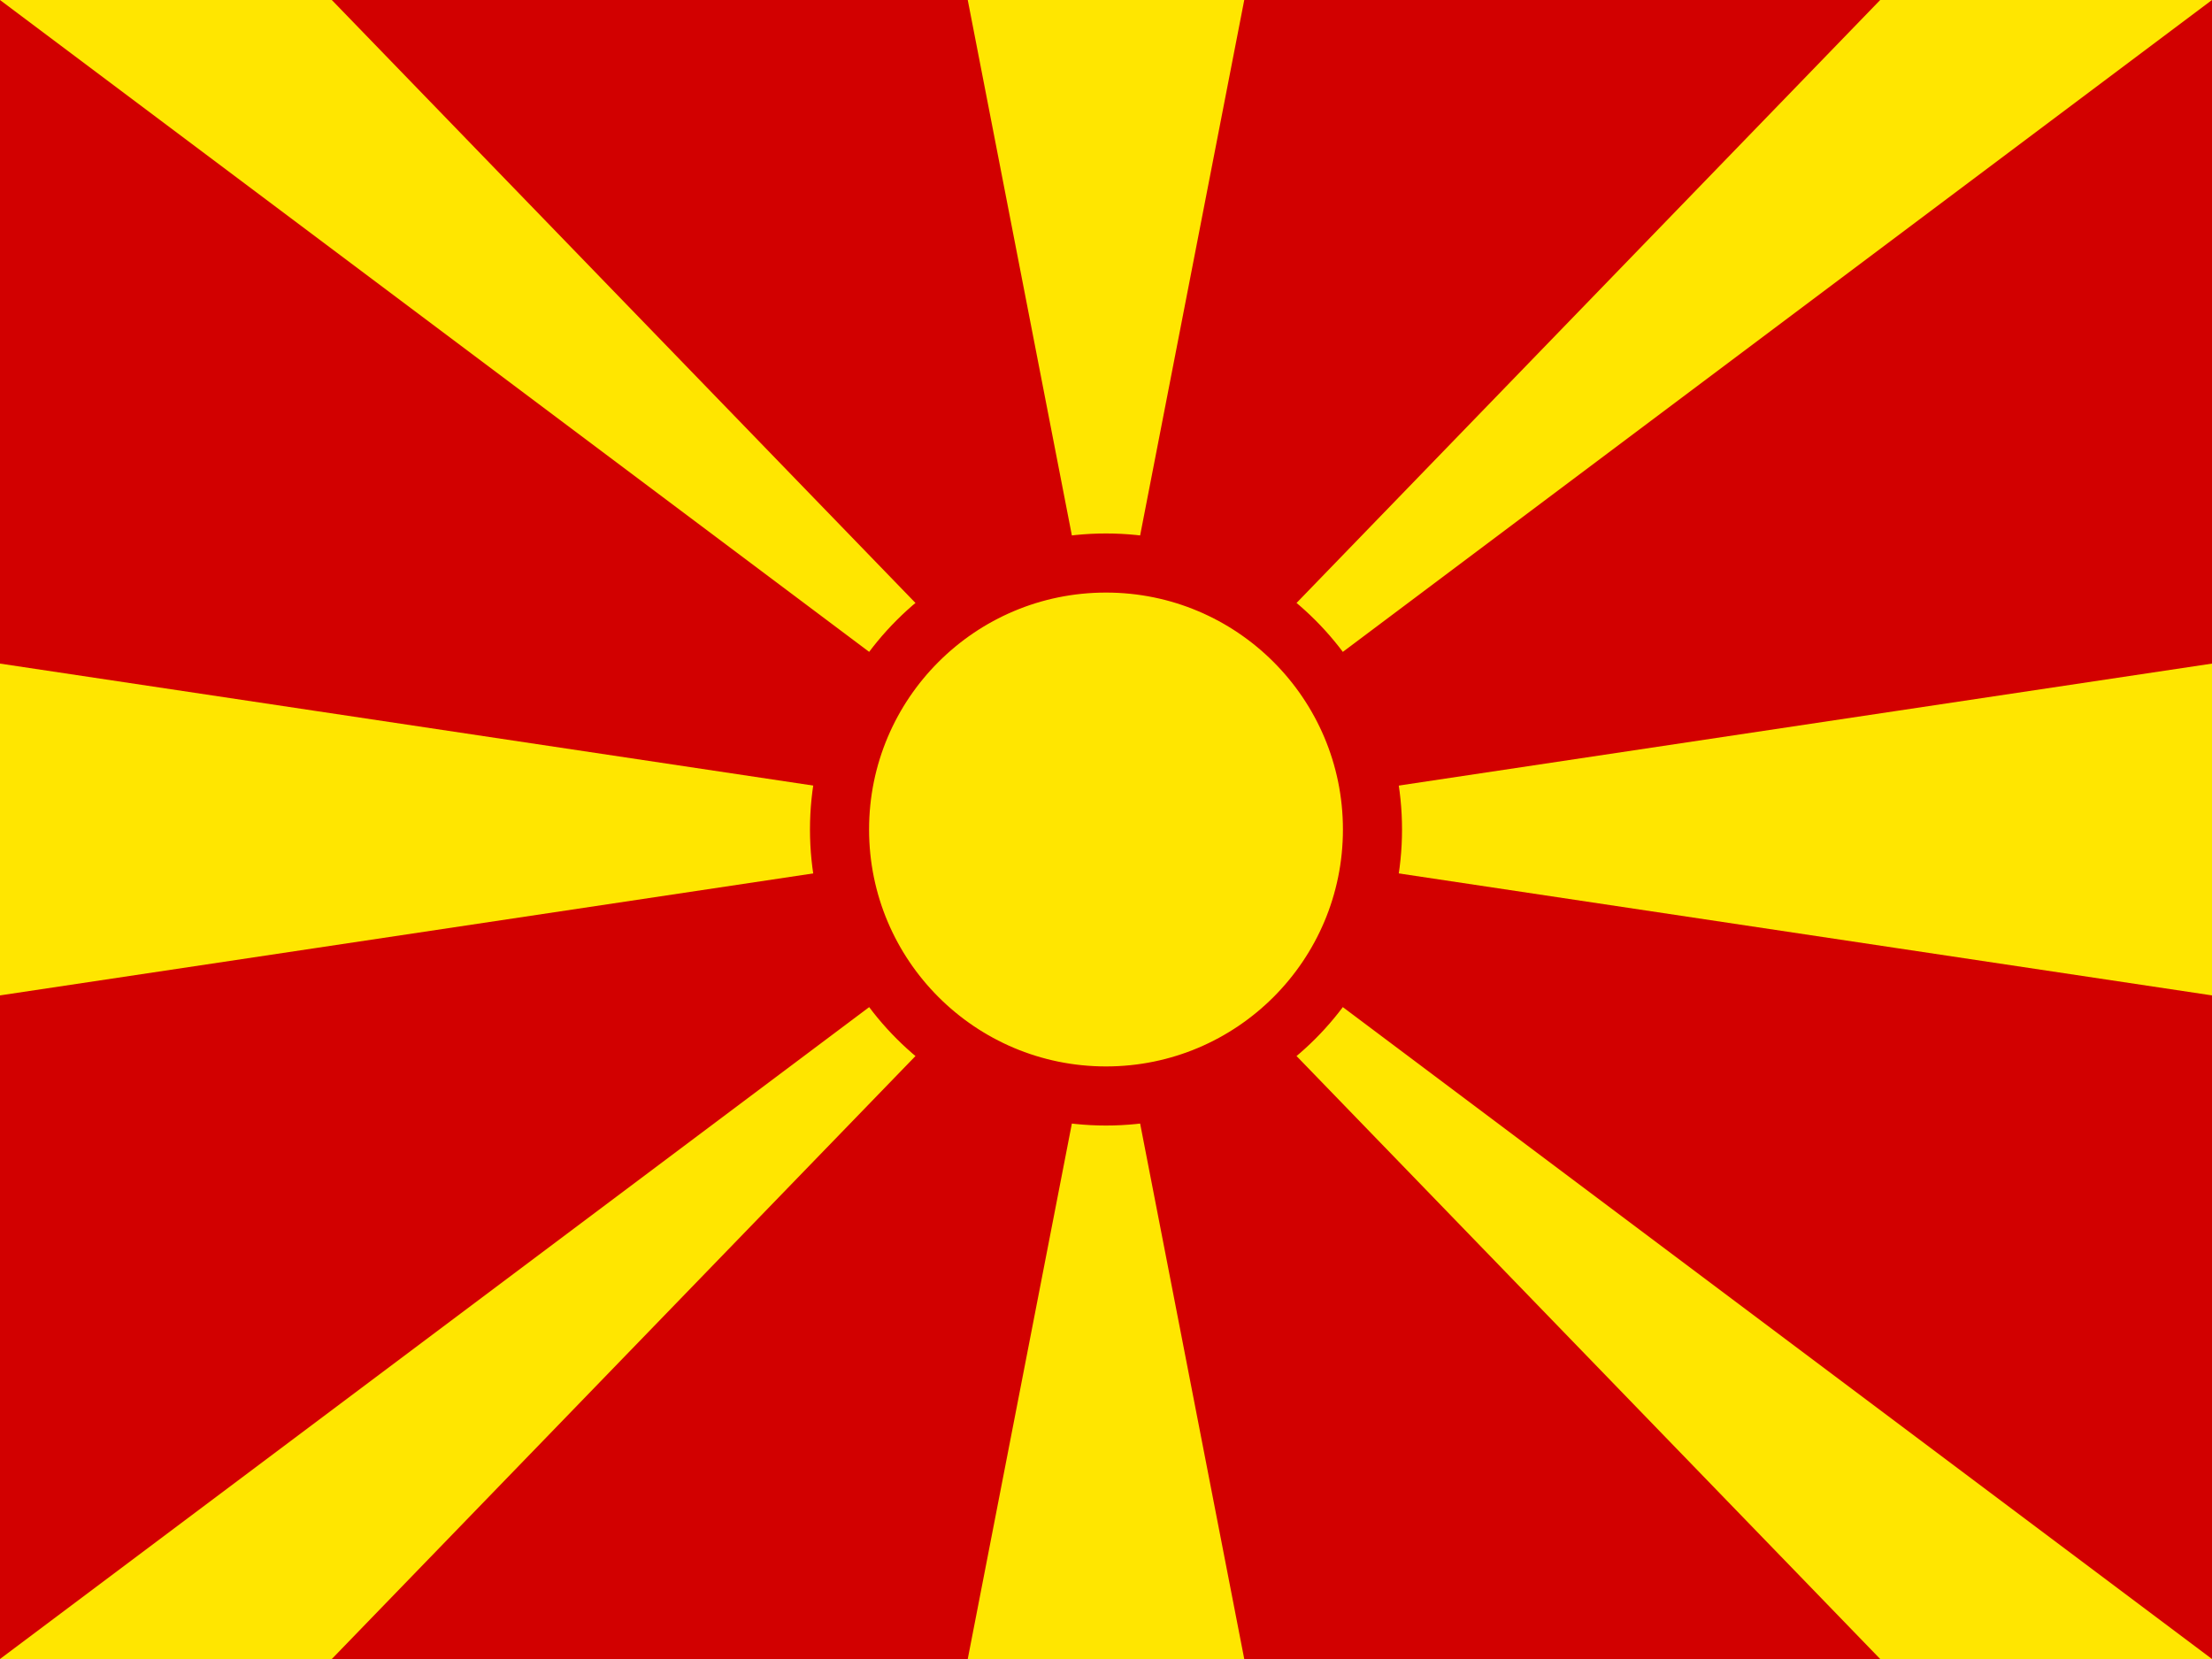
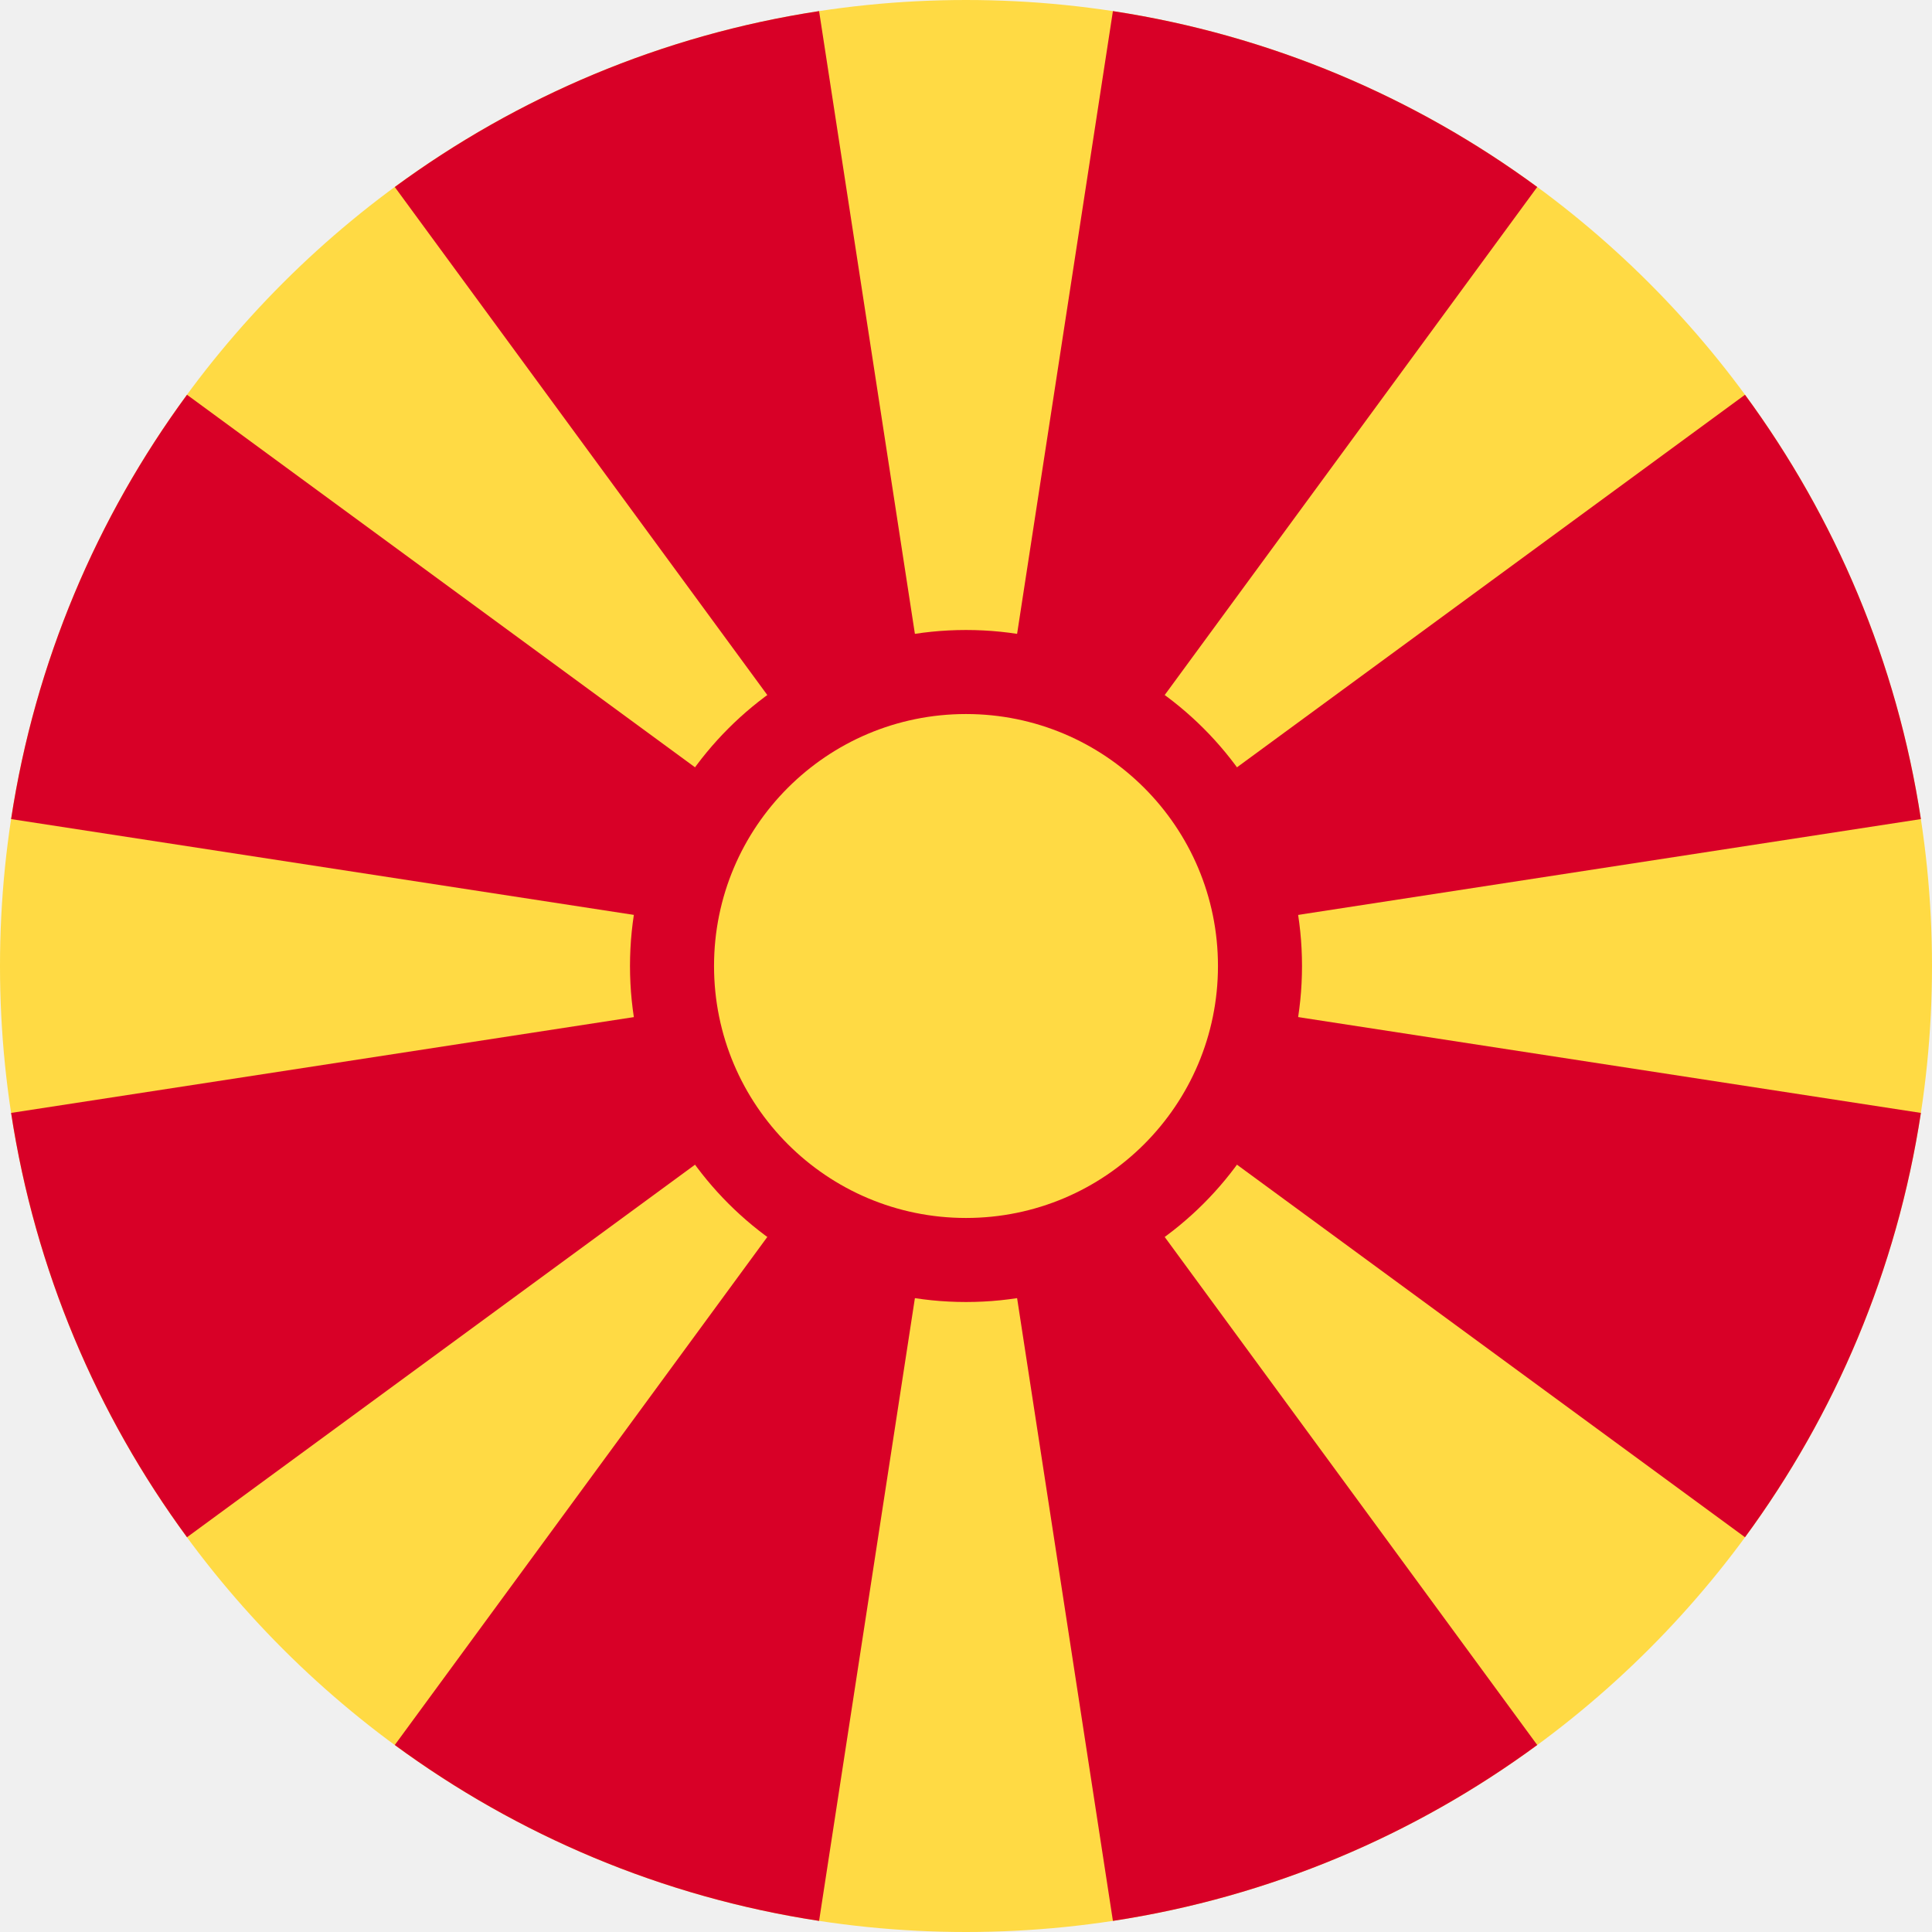
- <svg xmlns="http://www.w3.org/2000/svg" id="flag-icons-mk" viewBox="0 0 640 480">
-   <path fill="#d20000" d="M0 0h640v480H0z" />
-   <path fill="#ffe600" d="M0 0h96l224 231.4L544 0h96L0 480h96l224-231.4L544 480h96zm640 192v96L0 192v96zM280 0l40 205.7L360 0zm0 480 40-205.7L360 480z" />
-   <circle cx="320" cy="240" r="77.1" fill="#ffe600" stroke="#d20000" stroke-width="17.1" />
+ <svg xmlns="http://www.w3.org/2000/svg" width="24" height="24" viewBox="0 0 24 24" fill="none">
+   <g clip-path="url(#clip0_18_4656)">
+     <path d="M12 24C18.627 24 24 18.627 24 12C24 5.373 18.627 0 12 0C5.373 0 0 5.373 0 12C0 18.627 5.373 24 12 24Z" fill="#FFDA44" />
+     <path d="M13.825 23.862C15.777 23.564 17.573 22.796 19.096 21.677L12 12L13.825 23.862Z" fill="#D80027" />
+     <path d="M10.175 0.138C8.223 0.436 6.427 1.204 4.904 2.323L12 12L10.175 0.138Z" fill="#D80027" />
+     <path d="M4.904 21.677C6.427 22.796 8.223 23.564 10.175 23.862L12 12L4.904 21.677Z" fill="#D80027" />
+     <path d="M2.323 4.904C1.204 6.427 0.436 8.223 0.138 10.175L12 12L2.323 4.904Z" fill="#D80027" />
+     <path d="M0.138 13.825C0.436 15.777 1.204 17.573 2.323 19.096L12 12L0.138 13.825Z" fill="#D80027" />
+     <path d="M23.862 10.175C23.564 8.223 22.796 6.427 21.677 4.904L12 12L23.862 10.175Z" fill="#D80027" />
+     <path d="M19.096 2.323C17.573 1.204 15.777 0.436 13.825 0.138L12 12L19.096 2.323Z" fill="#D80027" />
+     <path d="M21.677 19.096C22.796 17.573 23.564 15.777 23.862 13.825L12 12L21.677 19.096Z" fill="#D80027" />
+     <path d="M12 16.174C14.305 16.174 16.174 14.305 16.174 12C16.174 9.695 14.305 7.826 12 7.826C9.695 7.826 7.826 9.695 7.826 12C7.826 14.305 9.695 16.174 12 16.174Z" fill="#D80027" />
+     <path d="M12 15.13C13.729 15.13 15.13 13.729 15.13 12C15.13 10.271 13.729 8.87 12 8.87C10.271 8.87 8.87 10.271 8.87 12C8.87 13.729 10.271 15.13 12 15.13Z" fill="#FFDA44" />
+   </g>
+   <defs>
+     <clipPath id="clip0_18_4656">
+       <rect width="24" height="24" fill="white" />
+     </clipPath>
+   </defs>
</svg>
